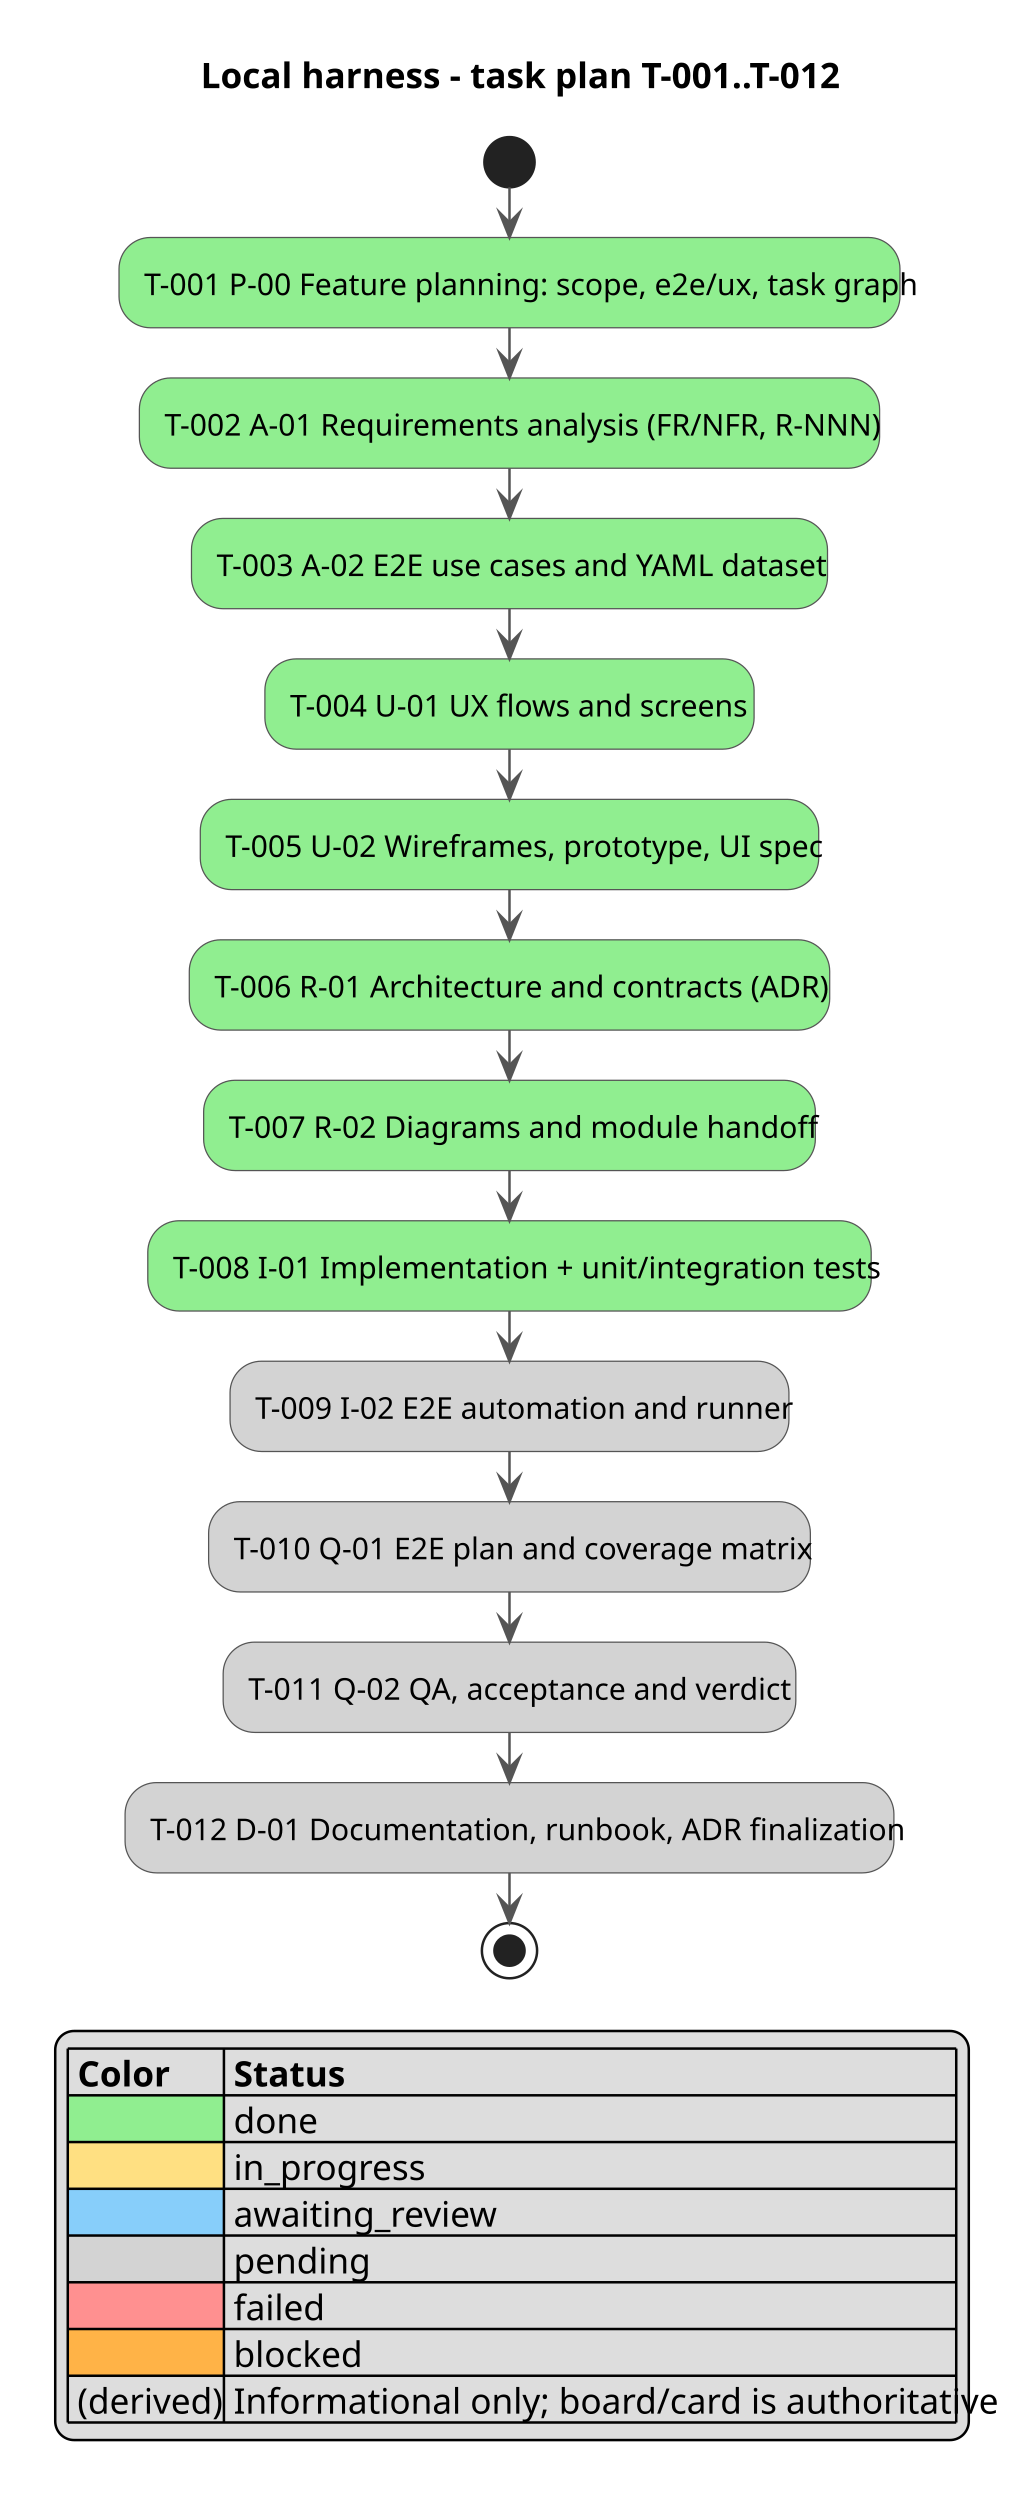
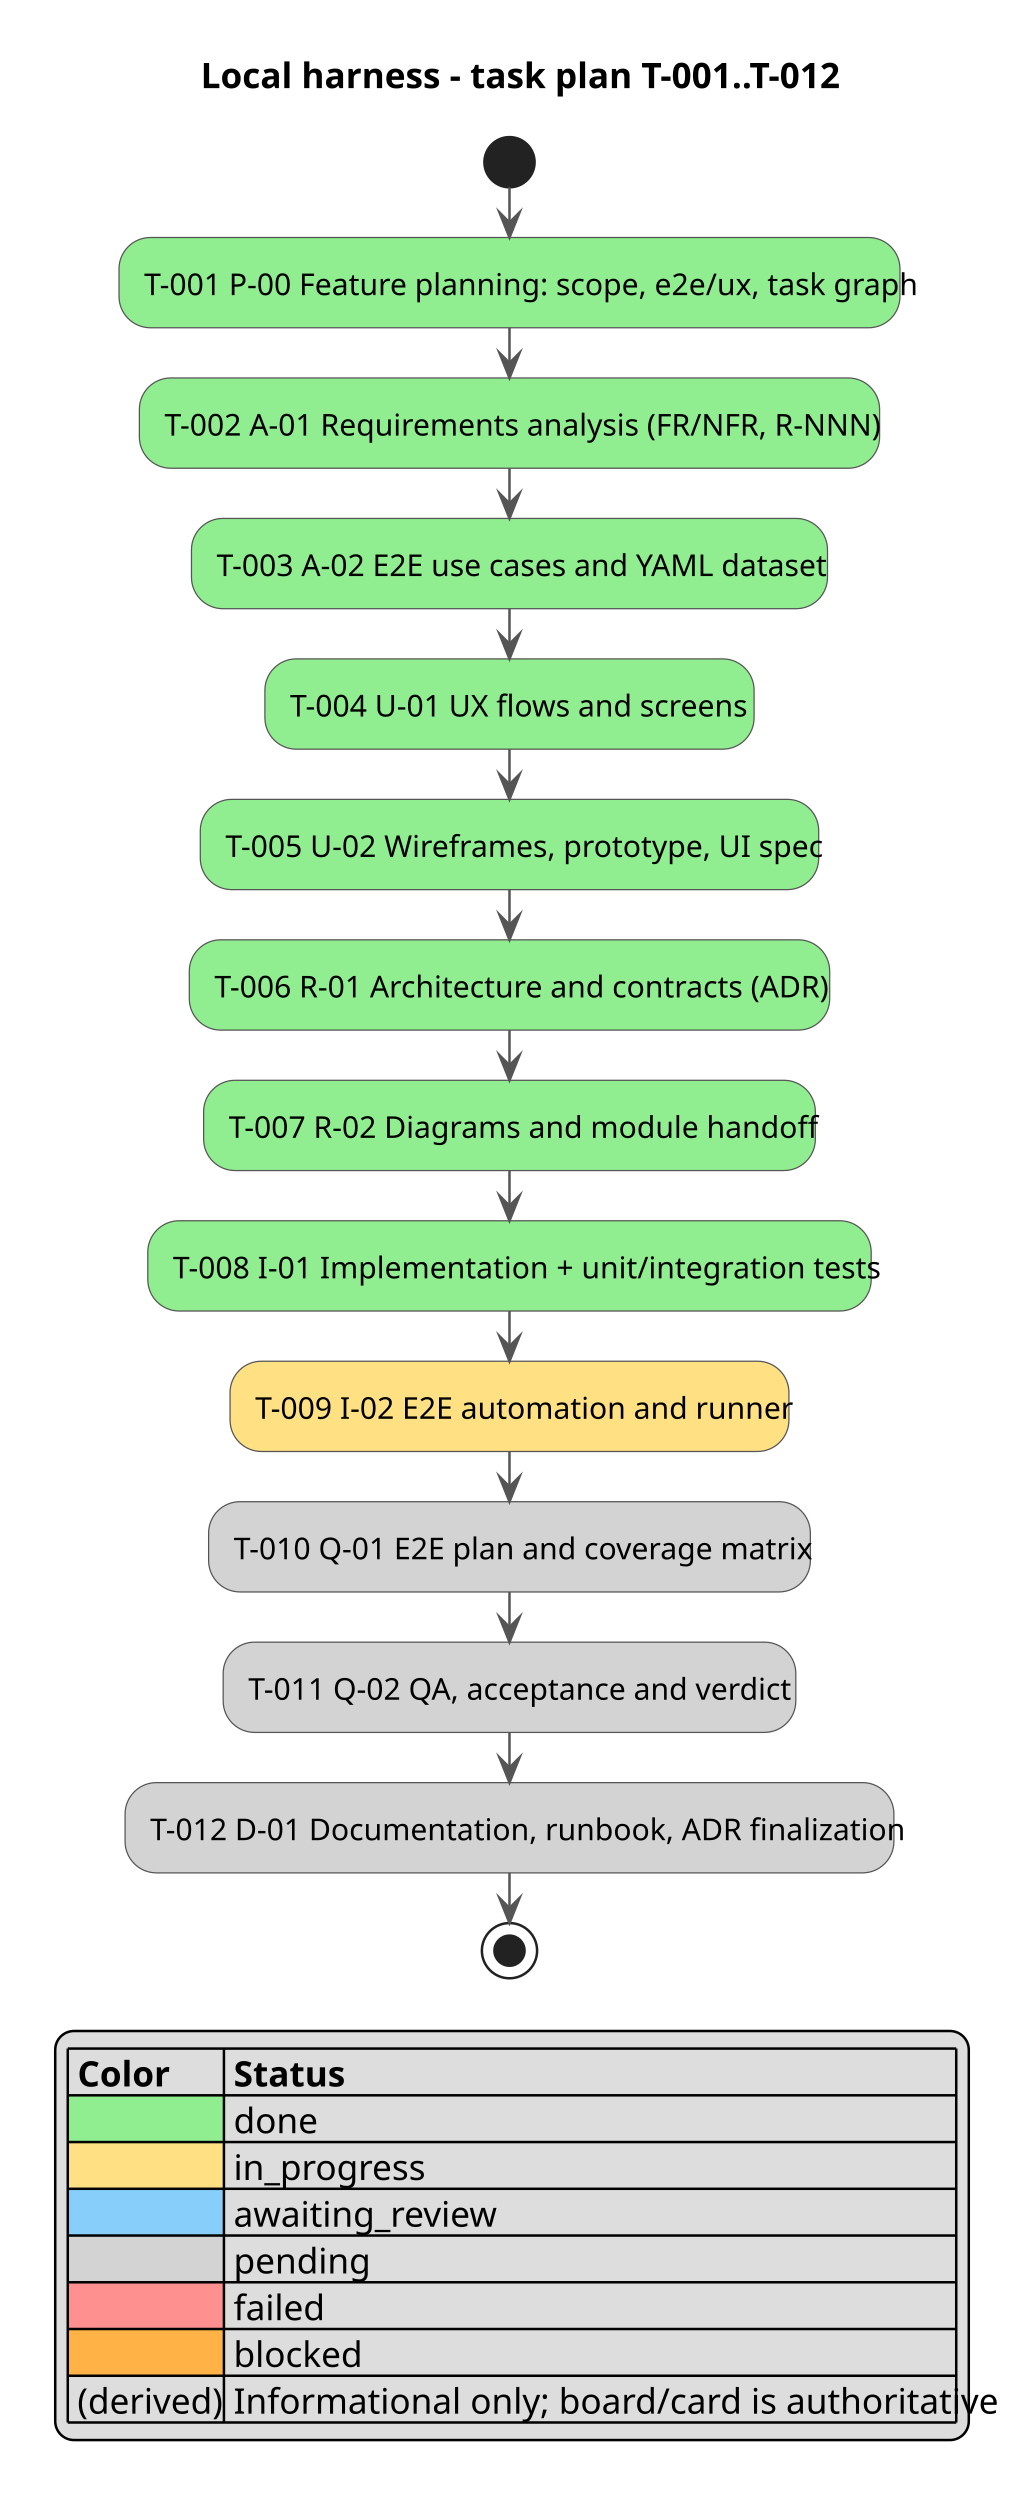
<svg xmlns="http://www.w3.org/2000/svg" version="1.1" data-diagram-type="ACTIVITY" style="width:409px;height:996px;background:#FFFFFF;" width="409px" height="996px" viewBox="0 0 409 996" zoomAndPan="magnify" preserveAspectRatio="none" contentStyleType="text/css">
  <defs />
  <g font-family="sans-serif" lengthAdjust="spacing">
    <g class="title" data-source-line="5">
      <text x="79.944" y="35.107" fill="#000" font-size="14" textLength="248.076" font-weight="700" font-family="Segoe UI">Local harness - task plan T-001..T-012</text>
    </g>
    <ellipse cx="202.982" cy="64.621" rx="10" ry="10" fill="#222" style="stroke:#222;stroke-width:1;" />
    <rect x="47.418" y="94.621" width="311.129" height="35.961" fill="#90EE90" style="stroke:#555;stroke-width:0.5;" rx="12.5" ry="12.5" />
    <text x="57.418" y="117.57" fill="#000" font-size="12" textLength="291.129" font-family="Segoe UI">T-001 P-00 Feature planning: scope, e2e/ux, task graph</text>
    <rect x="55.527" y="150.582" width="294.91" height="35.961" fill="#90EE90" style="stroke:#555;stroke-width:0.5;" rx="12.5" ry="12.5" />
    <text x="65.527" y="173.531" fill="#000" font-size="12" textLength="274.91" font-family="Segoe UI">T-002 A-01 Requirements analysis (FR/NFR, R-NNN)</text>
    <rect x="76.287" y="206.543" width="253.391" height="35.961" fill="#90EE90" style="stroke:#555;stroke-width:0.5;" rx="12.5" ry="12.5" />
    <text x="86.287" y="229.492" fill="#000" font-size="12" textLength="233.391" font-family="Segoe UI">T-003 A-02 E2E use cases and YAML dataset</text>
    <rect x="105.537" y="262.504" width="194.891" height="35.961" fill="#90EE90" style="stroke:#555;stroke-width:0.5;" rx="12.5" ry="12.5" />
    <text x="115.537" y="285.453" fill="#000" font-size="12" textLength="174.891" font-family="Segoe UI">T-004 U-01 UX flows and screens</text>
    <rect x="79.797" y="318.465" width="246.371" height="35.961" fill="#90EE90" style="stroke:#555;stroke-width:0.5;" rx="12.5" ry="12.5" />
    <text x="89.797" y="341.414" fill="#000" font-size="12" textLength="226.371" font-family="Segoe UI">T-005 U-02 Wireframes, prototype, UI spec</text>
    <rect x="75.417" y="374.426" width="255.131" height="35.961" fill="#90EE90" style="stroke:#555;stroke-width:0.5;" rx="12.5" ry="12.5" />
    <text x="85.417" y="397.375" fill="#000" font-size="12" textLength="235.131" font-family="Segoe UI">T-006 R-01 Architecture and contracts (ADR)</text>
    <rect x="81.13" y="430.387" width="243.705" height="35.961" fill="#90EE90" style="stroke:#555;stroke-width:0.5;" rx="12.5" ry="12.5" />
    <text x="91.13" y="453.336" fill="#000" font-size="12" textLength="223.705" font-family="Segoe UI">T-007 R-02 Diagrams and module handoff</text>
    <rect x="58.882" y="486.348" width="288.201" height="35.961" fill="#90EE90" style="stroke:#555;stroke-width:0.5;" rx="12.5" ry="12.5" />
    <text x="68.882" y="509.297" fill="#000" font-size="12" textLength="268.201" font-family="Segoe UI">T-008 I-01 Implementation + unit/integration tests</text>
-     <rect x="91.656" y="542.309" width="222.652" height="35.961" fill="#D3D3D3" style="stroke:#555;stroke-width:0.5;" rx="12.5" ry="12.5" />
+     <rect x="91.656" y="542.309" width="222.652" height="35.961" fill="#FFE082" style="stroke:#555;stroke-width:0.5;" rx="12.5" ry="12.5" />
    <text x="101.656" y="565.258" fill="#000" font-size="12" textLength="202.652" font-family="Segoe UI">T-009 I-02 E2E automation and runner</text>
    <rect x="83.113" y="598.27" width="239.738" height="35.961" fill="#D3D3D3" style="stroke:#555;stroke-width:0.5;" rx="12.5" ry="12.5" />
    <text x="93.113" y="621.219" fill="#000" font-size="12" textLength="219.738" font-family="Segoe UI">T-010 Q-01 E2E plan and coverage matrix</text>
    <rect x="88.911" y="654.23" width="228.143" height="35.961" fill="#D3D3D3" style="stroke:#555;stroke-width:0.5;" rx="12.5" ry="12.5" />
    <text x="98.911" y="677.18" fill="#000" font-size="12" textLength="208.143" font-family="Segoe UI">T-011 Q-02 QA, acceptance and verdict</text>
    <rect x="49.835" y="710.191" width="306.295" height="35.961" fill="#D3D3D3" style="stroke:#555;stroke-width:0.5;" rx="12.5" ry="12.5" />
    <text x="59.835" y="733.141" fill="#000" font-size="12" textLength="286.295" font-family="Segoe UI">T-012 D-01 Documentation, runbook, ADR finalization</text>
    <ellipse cx="202.982" cy="777.152" rx="11" ry="11" fill="none" style="stroke:#222;stroke-width:1;" />
    <ellipse cx="202.982" cy="777.152" rx="6" ry="6" fill="#222" style="stroke:#222;stroke-width:1;" />
    <line x1="202.982" y1="74.621" x2="202.982" y2="94.621" style="stroke:#555;stroke-width:1;" />
    <polygon points="198.982,84.621,202.982,94.621,206.982,84.621,202.982,88.621" fill="#555" style="stroke:#555;stroke-width:1;stroke-linejoin:miter;stroke-miterlimit:10;" />
    <line x1="202.982" y1="130.582" x2="202.982" y2="150.582" style="stroke:#555;stroke-width:1;" />
    <polygon points="198.982,140.582,202.982,150.582,206.982,140.582,202.982,144.582" fill="#555" style="stroke:#555;stroke-width:1;stroke-linejoin:miter;stroke-miterlimit:10;" />
    <line x1="202.982" y1="186.543" x2="202.982" y2="206.543" style="stroke:#555;stroke-width:1;" />
    <polygon points="198.982,196.543,202.982,206.543,206.982,196.543,202.982,200.543" fill="#555" style="stroke:#555;stroke-width:1;stroke-linejoin:miter;stroke-miterlimit:10;" />
    <line x1="202.982" y1="242.504" x2="202.982" y2="262.504" style="stroke:#555;stroke-width:1;" />
    <polygon points="198.982,252.504,202.982,262.504,206.982,252.504,202.982,256.504" fill="#555" style="stroke:#555;stroke-width:1;stroke-linejoin:miter;stroke-miterlimit:10;" />
    <line x1="202.982" y1="298.465" x2="202.982" y2="318.465" style="stroke:#555;stroke-width:1;" />
    <polygon points="198.982,308.465,202.982,318.465,206.982,308.465,202.982,312.465" fill="#555" style="stroke:#555;stroke-width:1;stroke-linejoin:miter;stroke-miterlimit:10;" />
    <line x1="202.982" y1="354.426" x2="202.982" y2="374.426" style="stroke:#555;stroke-width:1;" />
    <polygon points="198.982,364.426,202.982,374.426,206.982,364.426,202.982,368.426" fill="#555" style="stroke:#555;stroke-width:1;stroke-linejoin:miter;stroke-miterlimit:10;" />
    <line x1="202.982" y1="410.387" x2="202.982" y2="430.387" style="stroke:#555;stroke-width:1;" />
    <polygon points="198.982,420.387,202.982,430.387,206.982,420.387,202.982,424.387" fill="#555" style="stroke:#555;stroke-width:1;stroke-linejoin:miter;stroke-miterlimit:10;" />
    <line x1="202.982" y1="466.348" x2="202.982" y2="486.348" style="stroke:#555;stroke-width:1;" />
    <polygon points="198.982,476.348,202.982,486.348,206.982,476.348,202.982,480.348" fill="#555" style="stroke:#555;stroke-width:1;stroke-linejoin:miter;stroke-miterlimit:10;" />
    <line x1="202.982" y1="522.309" x2="202.982" y2="542.309" style="stroke:#555;stroke-width:1;" />
    <polygon points="198.982,532.309,202.982,542.309,206.982,532.309,202.982,536.309" fill="#555" style="stroke:#555;stroke-width:1;stroke-linejoin:miter;stroke-miterlimit:10;" />
    <line x1="202.982" y1="578.27" x2="202.982" y2="598.27" style="stroke:#555;stroke-width:1;" />
    <polygon points="198.982,588.27,202.982,598.27,206.982,588.27,202.982,592.27" fill="#555" style="stroke:#555;stroke-width:1;stroke-linejoin:miter;stroke-miterlimit:10;" />
    <line x1="202.982" y1="634.23" x2="202.982" y2="654.23" style="stroke:#555;stroke-width:1;" />
    <polygon points="198.982,644.23,202.982,654.23,206.982,644.23,202.982,648.23" fill="#555" style="stroke:#555;stroke-width:1;stroke-linejoin:miter;stroke-miterlimit:10;" />
    <line x1="202.982" y1="690.191" x2="202.982" y2="710.191" style="stroke:#555;stroke-width:1;" />
    <polygon points="198.982,700.191,202.982,710.191,206.982,700.191,202.982,704.191" fill="#555" style="stroke:#555;stroke-width:1;stroke-linejoin:miter;stroke-miterlimit:10;" />
    <line x1="202.982" y1="746.152" x2="202.982" y2="766.152" style="stroke:#555;stroke-width:1;" />
    <polygon points="198.982,756.152,202.982,766.152,206.982,756.152,202.982,760.152" fill="#555" style="stroke:#555;stroke-width:1;stroke-linejoin:miter;stroke-miterlimit:10;" />
    <g class="legend" data-source-line="22">
      <rect x="22" y="809.152" width="363.965" height="162.969" fill="#DDD" style="stroke:#000;stroke-width:1;" rx="7.5" ry="7.5" />
      <text x="30.862" y="831.26" fill="#000" font-size="14" textLength="35.403" font-weight="700" font-family="Segoe UI">Color</text>
      <text x="93.076" y="831.26" fill="#000" font-size="14" textLength="40.906" font-weight="700" font-family="Segoe UI">Status</text>
      <rect x="27" y="834.773" width="62.214" height="18.621" fill="#90EE90" style="stroke:none;" />
      <text x="27" y="849.881" fill="#000" font-size="14" font-family="Segoe UI"> </text>
      <text x="93.049" y="849.881" fill="#000" font-size="14" textLength="31.691" font-family="Segoe UI">done</text>
      <rect x="27" y="853.395" width="62.214" height="18.621" fill="#FFE082" style="stroke:none;" />
      <text x="27" y="868.502" fill="#000" font-size="14" font-family="Segoe UI"> </text>
      <text x="93.049" y="868.502" fill="#000" font-size="14" textLength="70.738" font-family="Segoe UI">in_progress</text>
      <rect x="27" y="872.016" width="62.214" height="18.621" fill="#87CEFA" style="stroke:none;" />
      <text x="27" y="887.123" fill="#000" font-size="14" font-family="Segoe UI"> </text>
      <text x="93.049" y="887.123" fill="#000" font-size="14" textLength="97.59" font-family="Segoe UI">awaiting_review</text>
      <rect x="27" y="890.637" width="62.214" height="18.621" fill="#D3D3D3" style="stroke:none;" />
      <text x="27" y="905.744" fill="#000" font-size="14" font-family="Segoe UI"> </text>
      <text x="93.049" y="905.744" fill="#000" font-size="14" textLength="51.276" font-family="Segoe UI">pending</text>
      <rect x="27" y="909.258" width="62.214" height="18.621" fill="#FF9090" style="stroke:none;" />
      <text x="27" y="924.365" fill="#000" font-size="14" font-family="Segoe UI"> </text>
      <text x="93.049" y="924.365" fill="#000" font-size="14" textLength="33.852" font-family="Segoe UI">failed</text>
      <rect x="27" y="927.879" width="62.214" height="18.621" fill="#FFB347" style="stroke:none;" />
      <text x="27" y="942.986" fill="#000" font-size="14" font-family="Segoe UI"> </text>
      <text x="93.049" y="942.986" fill="#000" font-size="14" textLength="48.815" font-family="Segoe UI">blocked</text>
      <text x="30.835" y="961.607" fill="#000" font-size="14" textLength="54.544" font-family="Segoe UI">(derived)</text>
      <text x="93.049" y="961.607" fill="#000" font-size="14" textLength="284.081" font-family="Segoe UI">Informational only; board/card is authoritative</text>
      <line x1="27" y1="816.152" x2="380.965" y2="816.152" style="stroke:#000;stroke-width:1;" />
      <line x1="27" y1="834.773" x2="380.965" y2="834.773" style="stroke:#000;stroke-width:1;" />
      <line x1="27" y1="853.395" x2="380.965" y2="853.395" style="stroke:#000;stroke-width:1;" />
      <line x1="27" y1="872.016" x2="380.965" y2="872.016" style="stroke:#000;stroke-width:1;" />
      <line x1="27" y1="890.637" x2="380.965" y2="890.637" style="stroke:#000;stroke-width:1;" />
      <line x1="27" y1="909.258" x2="380.965" y2="909.258" style="stroke:#000;stroke-width:1;" />
      <line x1="27" y1="927.879" x2="380.965" y2="927.879" style="stroke:#000;stroke-width:1;" />
      <line x1="27" y1="946.5" x2="380.965" y2="946.5" style="stroke:#000;stroke-width:1;" />
      <line x1="27" y1="965.121" x2="380.965" y2="965.121" style="stroke:#000;stroke-width:1;" />
      <line x1="27" y1="816.152" x2="27" y2="965.121" style="stroke:#000;stroke-width:1;" />
      <line x1="89.214" y1="816.152" x2="89.214" y2="965.121" style="stroke:#000;stroke-width:1;" />
      <line x1="380.965" y1="816.152" x2="380.965" y2="965.121" style="stroke:#000;stroke-width:1;" />
    </g>
  </g>
</svg>
